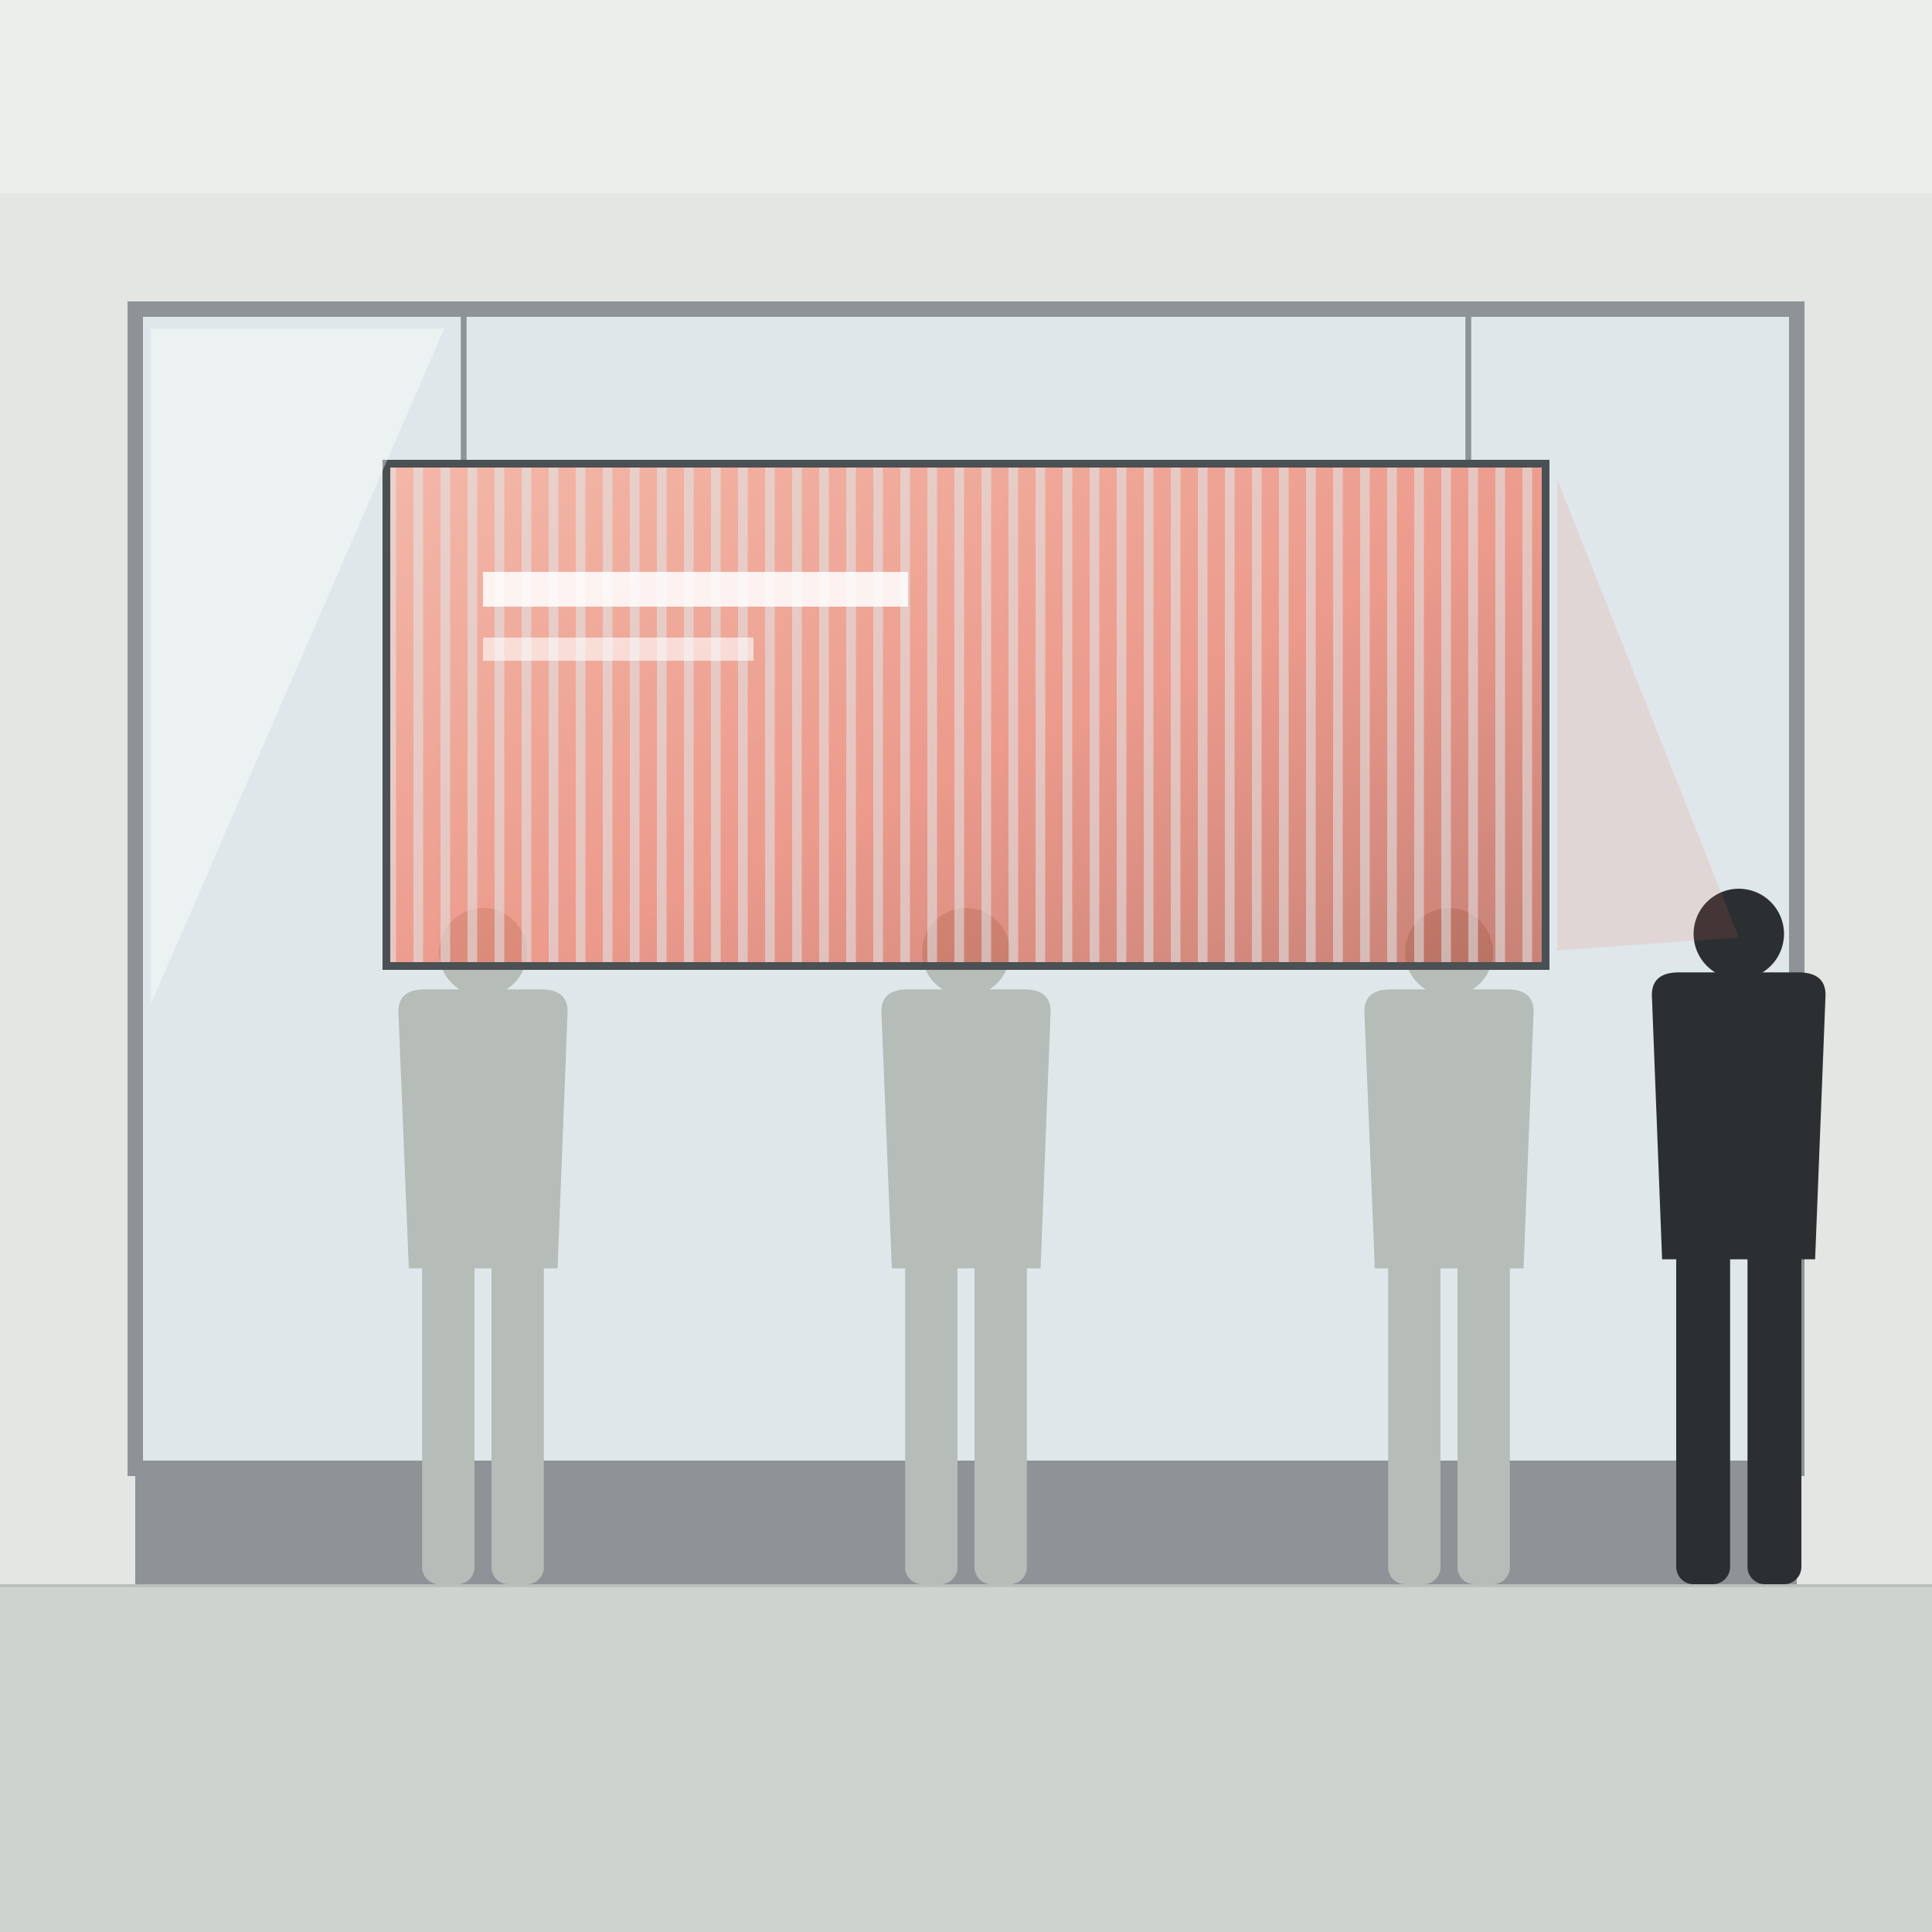
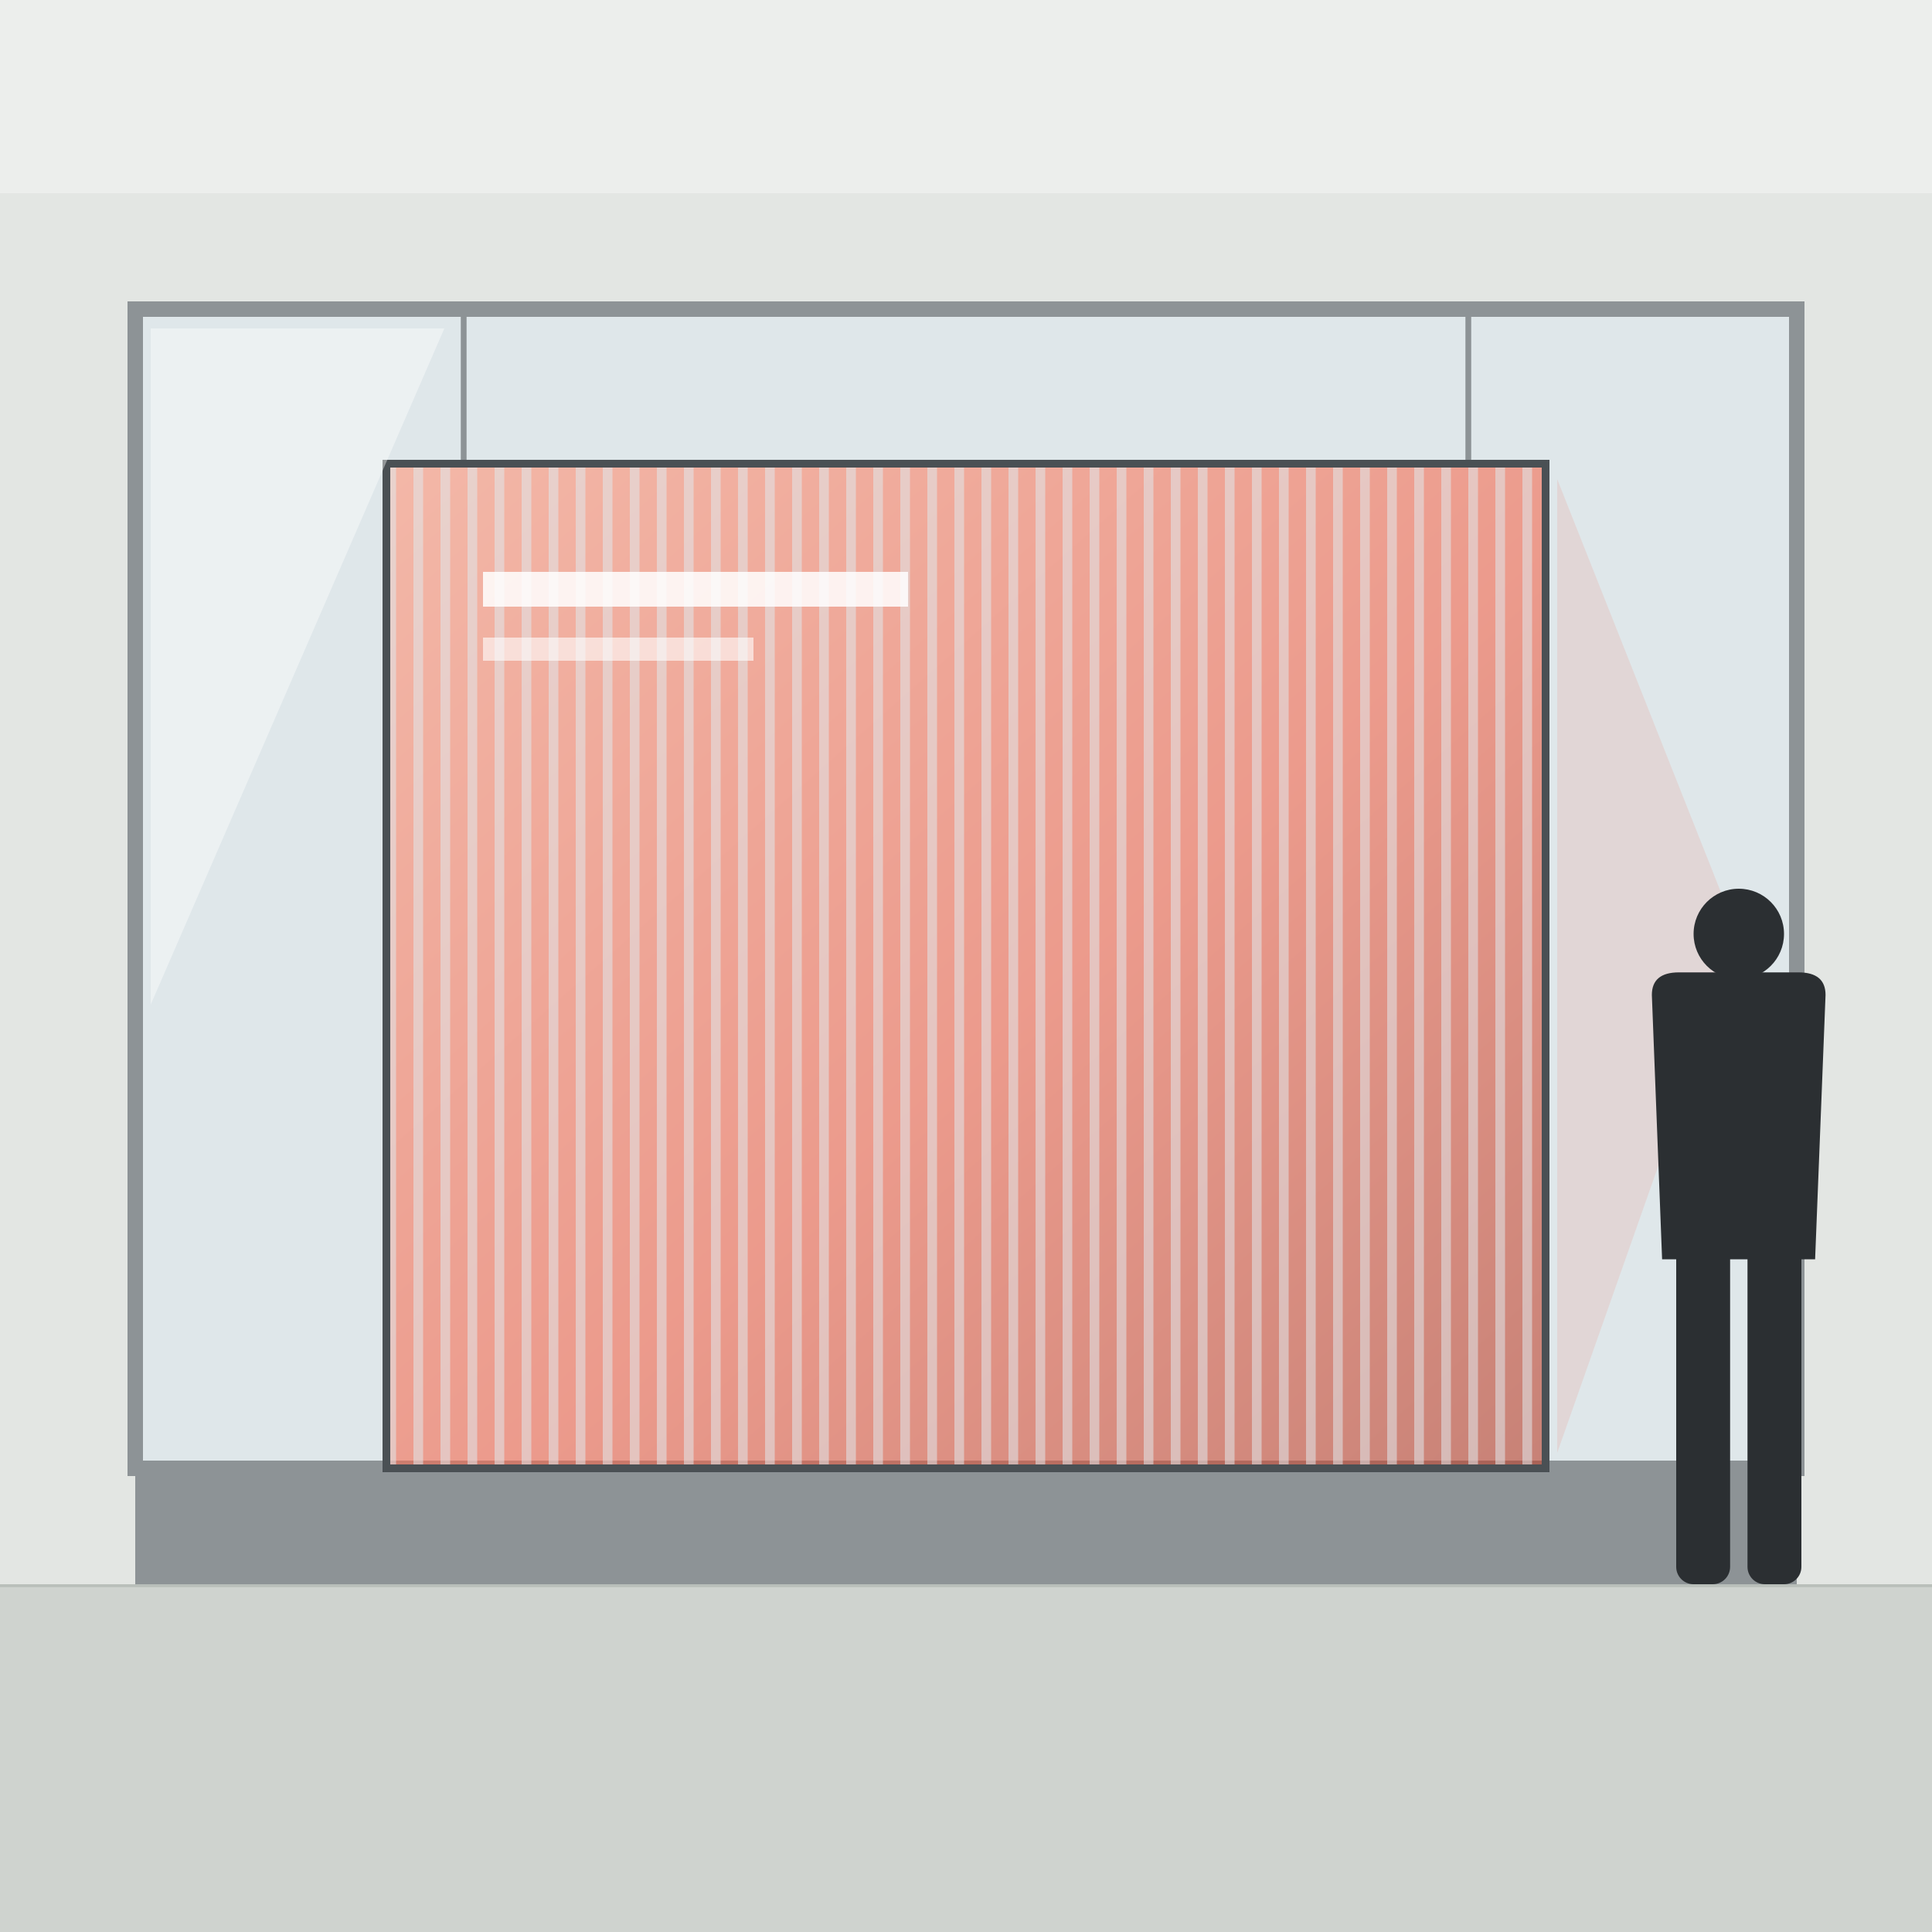
<svg xmlns="http://www.w3.org/2000/svg" viewBox="0 0 1000 1000" width="1000" height="1000">
  <defs>
    <linearGradient id="scr" x1="0" y1="0" x2="1" y2="1">
      <stop offset="0" stop-color="#ff9a7f" />
      <stop offset=".55" stop-color="#f36b52" />
      <stop offset="1" stop-color="#b8432f" />
    </linearGradient>
  </defs>
  <rect width="1000" height="1000" fill="#eceeec" />
  <rect y="820" width="1000" height="180" fill="#cfd3cf" />
  <line x1="0" y1="820" x2="1000" y2="820" stroke="#b9bfba" stroke-width="3" />
  <rect x="0" y="100.0" width="1000" height="720.0" fill="#e3e6e3" />
  <rect x="70" y="160.0" width="860" height="600.0" fill="#dfe7ea" stroke="#8d9396" stroke-width="8" />
  <rect x="70" y="760.0" width="860" height="60.0" fill="#8d9396" />
-   <g fill="#b6bcb7">
-     <circle cx="250.0" cy="492.8" r="22.8" />
-     <path d="M206.2 523.5 q0 -11.4 13.7 -11.4 h60.2 q13.7 0 13.7 11.4 l-5.2 133.0 h-77.0z" />
-     <rect x="218.5" y="646.0" width="27.1" height="174.0" rx="8.8" />
-     <rect x="254.4" y="646.0" width="27.1" height="174.0" rx="8.8" />
-   </g>
-   <g fill="#b6bcb7">
-     <circle cx="500.0" cy="492.8" r="22.8" />
-     <path d="M456.2 523.5 q0 -11.4 13.7 -11.4 h60.2 q13.7 0 13.7 11.4 l-5.2 133.0 h-77.0z" />
-     <rect x="468.5" y="646.0" width="27.1" height="174.0" rx="8.8" />
-     <rect x="504.4" y="646.0" width="27.1" height="174.0" rx="8.8" />
-   </g>
-   <g fill="#b6bcb7">
-     <circle cx="750.0" cy="492.8" r="22.8" />
-     <path d="M706.2 523.5 q0 -11.4 13.7 -11.4 h60.2 q13.7 0 13.7 11.4 l-5.2 133.0 h-77.0z" />
-     <rect x="718.5" y="646.0" width="27.1" height="174.0" rx="8.8" />
-     <rect x="754.4" y="646.0" width="27.1" height="174.0" rx="8.8" />
-   </g>
  <line x1="240" y1="160.0" x2="240" y2="240.0" stroke="#8d9396" stroke-width="3" />
  <line x1="760" y1="160.0" x2="760" y2="240.0" stroke="#8d9396" stroke-width="3" />
-   <rect x="200" y="240.0" width="600" height="260.0" fill="url(#scr)" fill-opacity=".62" />
-   <rect x="200" y="240.0" width="5" height="260.0" fill="#dfe7ea" fill-opacity=".55" />
-   <rect x="214" y="240.0" width="5" height="260.0" fill="#dfe7ea" fill-opacity=".55" />
-   <rect x="228" y="240.0" width="5" height="260.0" fill="#dfe7ea" fill-opacity=".55" />
-   <rect x="242" y="240.0" width="5" height="260.0" fill="#dfe7ea" fill-opacity=".55" />
-   <rect x="256" y="240.0" width="5" height="260.0" fill="#dfe7ea" fill-opacity=".55" />
-   <rect x="270" y="240.0" width="5" height="260.0" fill="#dfe7ea" fill-opacity=".55" />
-   <rect x="284" y="240.0" width="5" height="260.0" fill="#dfe7ea" fill-opacity=".55" />
-   <rect x="298" y="240.0" width="5" height="260.0" fill="#dfe7ea" fill-opacity=".55" />
-   <rect x="312" y="240.0" width="5" height="260.0" fill="#dfe7ea" fill-opacity=".55" />
-   <rect x="326" y="240.0" width="5" height="260.0" fill="#dfe7ea" fill-opacity=".55" />
-   <rect x="340" y="240.0" width="5" height="260.0" fill="#dfe7ea" fill-opacity=".55" />
-   <rect x="354" y="240.0" width="5" height="260.0" fill="#dfe7ea" fill-opacity=".55" />
-   <rect x="368" y="240.0" width="5" height="260.0" fill="#dfe7ea" fill-opacity=".55" />
-   <rect x="382" y="240.0" width="5" height="260.0" fill="#dfe7ea" fill-opacity=".55" />
-   <rect x="396" y="240.0" width="5" height="260.0" fill="#dfe7ea" fill-opacity=".55" />
-   <rect x="410" y="240.0" width="5" height="260.0" fill="#dfe7ea" fill-opacity=".55" />
-   <rect x="424" y="240.0" width="5" height="260.0" fill="#dfe7ea" fill-opacity=".55" />
-   <rect x="438" y="240.0" width="5" height="260.0" fill="#dfe7ea" fill-opacity=".55" />
-   <rect x="452" y="240.0" width="5" height="260.0" fill="#dfe7ea" fill-opacity=".55" />
-   <rect x="466" y="240.0" width="5" height="260.0" fill="#dfe7ea" fill-opacity=".55" />
-   <rect x="480" y="240.0" width="5" height="260.0" fill="#dfe7ea" fill-opacity=".55" />
-   <rect x="494" y="240.0" width="5" height="260.0" fill="#dfe7ea" fill-opacity=".55" />
-   <rect x="508" y="240.0" width="5" height="260.0" fill="#dfe7ea" fill-opacity=".55" />
-   <rect x="522" y="240.0" width="5" height="260.0" fill="#dfe7ea" fill-opacity=".55" />
-   <rect x="536" y="240.0" width="5" height="260.0" fill="#dfe7ea" fill-opacity=".55" />
-   <rect x="550" y="240.0" width="5" height="260.0" fill="#dfe7ea" fill-opacity=".55" />
-   <rect x="564" y="240.0" width="5" height="260.0" fill="#dfe7ea" fill-opacity=".55" />
-   <rect x="578" y="240.0" width="5" height="260.0" fill="#dfe7ea" fill-opacity=".55" />
-   <rect x="592" y="240.0" width="5" height="260.0" fill="#dfe7ea" fill-opacity=".55" />
-   <rect x="606" y="240.0" width="5" height="260.0" fill="#dfe7ea" fill-opacity=".55" />
-   <rect x="620" y="240.0" width="5" height="260.0" fill="#dfe7ea" fill-opacity=".55" />
-   <rect x="634" y="240.0" width="5" height="260.0" fill="#dfe7ea" fill-opacity=".55" />
-   <rect x="648" y="240.0" width="5" height="260.0" fill="#dfe7ea" fill-opacity=".55" />
-   <rect x="662" y="240.0" width="5" height="260.0" fill="#dfe7ea" fill-opacity=".55" />
-   <rect x="676" y="240.0" width="5" height="260.0" fill="#dfe7ea" fill-opacity=".55" />
-   <rect x="690" y="240.0" width="5" height="260.0" fill="#dfe7ea" fill-opacity=".55" />
-   <rect x="704" y="240.0" width="5" height="260.0" fill="#dfe7ea" fill-opacity=".55" />
-   <rect x="718" y="240.0" width="5" height="260.0" fill="#dfe7ea" fill-opacity=".55" />
-   <rect x="732" y="240.0" width="5" height="260.0" fill="#dfe7ea" fill-opacity=".55" />
-   <rect x="746" y="240.0" width="5" height="260.0" fill="#dfe7ea" fill-opacity=".55" />
-   <rect x="760" y="240.0" width="5" height="260.0" fill="#dfe7ea" fill-opacity=".55" />
-   <rect x="774" y="240.0" width="5" height="260.0" fill="#dfe7ea" fill-opacity=".55" />
-   <rect x="788" y="240.0" width="5" height="260.0" fill="#dfe7ea" fill-opacity=".55" />
-   <rect x="200" y="240.0" width="600" height="260.0" fill="none" stroke="#4a5054" stroke-width="4" />
+   <rect x="200" y="240.0" width="600" height="520.0" fill="url(#scr)" fill-opacity=".62" />
+   <rect x="200" y="240.0" width="5" height="520.0" fill="#dfe7ea" fill-opacity=".55" />
+   <rect x="214" y="240.0" width="5" height="520.0" fill="#dfe7ea" fill-opacity=".55" />
+   <rect x="228" y="240.0" width="5" height="520.0" fill="#dfe7ea" fill-opacity=".55" />
+   <rect x="242" y="240.0" width="5" height="520.0" fill="#dfe7ea" fill-opacity=".55" />
+   <rect x="256" y="240.0" width="5" height="520.0" fill="#dfe7ea" fill-opacity=".55" />
+   <rect x="270" y="240.0" width="5" height="520.0" fill="#dfe7ea" fill-opacity=".55" />
+   <rect x="284" y="240.0" width="5" height="520.0" fill="#dfe7ea" fill-opacity=".55" />
+   <rect x="298" y="240.0" width="5" height="520.0" fill="#dfe7ea" fill-opacity=".55" />
+   <rect x="312" y="240.0" width="5" height="520.0" fill="#dfe7ea" fill-opacity=".55" />
+   <rect x="326" y="240.0" width="5" height="520.0" fill="#dfe7ea" fill-opacity=".55" />
+   <rect x="340" y="240.0" width="5" height="520.0" fill="#dfe7ea" fill-opacity=".55" />
+   <rect x="354" y="240.0" width="5" height="520.0" fill="#dfe7ea" fill-opacity=".55" />
+   <rect x="368" y="240.0" width="5" height="520.0" fill="#dfe7ea" fill-opacity=".55" />
+   <rect x="382" y="240.0" width="5" height="520.0" fill="#dfe7ea" fill-opacity=".55" />
+   <rect x="396" y="240.0" width="5" height="520.0" fill="#dfe7ea" fill-opacity=".55" />
+   <rect x="410" y="240.0" width="5" height="520.0" fill="#dfe7ea" fill-opacity=".55" />
+   <rect x="424" y="240.0" width="5" height="520.0" fill="#dfe7ea" fill-opacity=".55" />
+   <rect x="438" y="240.0" width="5" height="520.0" fill="#dfe7ea" fill-opacity=".55" />
+   <rect x="452" y="240.0" width="5" height="520.0" fill="#dfe7ea" fill-opacity=".55" />
+   <rect x="466" y="240.0" width="5" height="520.0" fill="#dfe7ea" fill-opacity=".55" />
+   <rect x="480" y="240.0" width="5" height="520.0" fill="#dfe7ea" fill-opacity=".55" />
+   <rect x="494" y="240.0" width="5" height="520.0" fill="#dfe7ea" fill-opacity=".55" />
+   <rect x="508" y="240.0" width="5" height="520.0" fill="#dfe7ea" fill-opacity=".55" />
+   <rect x="522" y="240.0" width="5" height="520.0" fill="#dfe7ea" fill-opacity=".55" />
+   <rect x="536" y="240.0" width="5" height="520.0" fill="#dfe7ea" fill-opacity=".55" />
+   <rect x="550" y="240.0" width="5" height="520.0" fill="#dfe7ea" fill-opacity=".55" />
+   <rect x="564" y="240.0" width="5" height="520.0" fill="#dfe7ea" fill-opacity=".55" />
+   <rect x="578" y="240.0" width="5" height="520.0" fill="#dfe7ea" fill-opacity=".55" />
+   <rect x="592" y="240.0" width="5" height="520.0" fill="#dfe7ea" fill-opacity=".55" />
+   <rect x="606" y="240.0" width="5" height="520.0" fill="#dfe7ea" fill-opacity=".55" />
+   <rect x="620" y="240.0" width="5" height="520.0" fill="#dfe7ea" fill-opacity=".55" />
+   <rect x="634" y="240.0" width="5" height="520.0" fill="#dfe7ea" fill-opacity=".55" />
+   <rect x="648" y="240.0" width="5" height="520.0" fill="#dfe7ea" fill-opacity=".55" />
+   <rect x="662" y="240.0" width="5" height="520.0" fill="#dfe7ea" fill-opacity=".55" />
+   <rect x="676" y="240.0" width="5" height="520.0" fill="#dfe7ea" fill-opacity=".55" />
+   <rect x="690" y="240.0" width="5" height="520.0" fill="#dfe7ea" fill-opacity=".55" />
+   <rect x="704" y="240.0" width="5" height="520.0" fill="#dfe7ea" fill-opacity=".55" />
+   <rect x="718" y="240.0" width="5" height="520.0" fill="#dfe7ea" fill-opacity=".55" />
+   <rect x="732" y="240.0" width="5" height="520.0" fill="#dfe7ea" fill-opacity=".55" />
+   <rect x="746" y="240.0" width="5" height="520.0" fill="#dfe7ea" fill-opacity=".55" />
+   <rect x="760" y="240.0" width="5" height="520.0" fill="#dfe7ea" fill-opacity=".55" />
+   <rect x="774" y="240.0" width="5" height="520.0" fill="#dfe7ea" fill-opacity=".55" />
+   <rect x="788" y="240.0" width="5" height="520.0" fill="#dfe7ea" fill-opacity=".55" />
+   <rect x="200" y="240.0" width="600" height="520.0" fill="none" stroke="#4a5054" stroke-width="4" />
  <rect x="250" y="296.0" width="220" height="18" fill="#fff" fill-opacity=".85" />
  <rect x="250" y="330" width="140" height="12" fill="#fff" fill-opacity=".6" />
  <path d="M78 170.0 L230 170.0 L78 520.0z" fill="#fff" fill-opacity=".4" />
+   <path d="M900.0 485.2 L806.0 248.0 L806.0 752.0z" fill="#f36b52" fill-opacity="0.13" />
  <g fill="#2b2f32">
    <circle cx="900.0" cy="483.4" r="23.4" />
    <path d="M855.0 515.0 q0 -11.7 14.0 -11.7 h61.9 q14.0 0 14.0 11.7 l-5.4 136.8 h-79.2z" />
    <rect x="867.6" y="641.1" width="27.9" height="178.9" rx="9.0" />
    <rect x="904.5" y="641.1" width="27.9" height="178.9" rx="9.0" />
  </g>
-   <path d="M900.0 485.2 L806.0 248.0 L806.0 492.0z" fill="#f36b52" fill-opacity="0.13" />
</svg>
